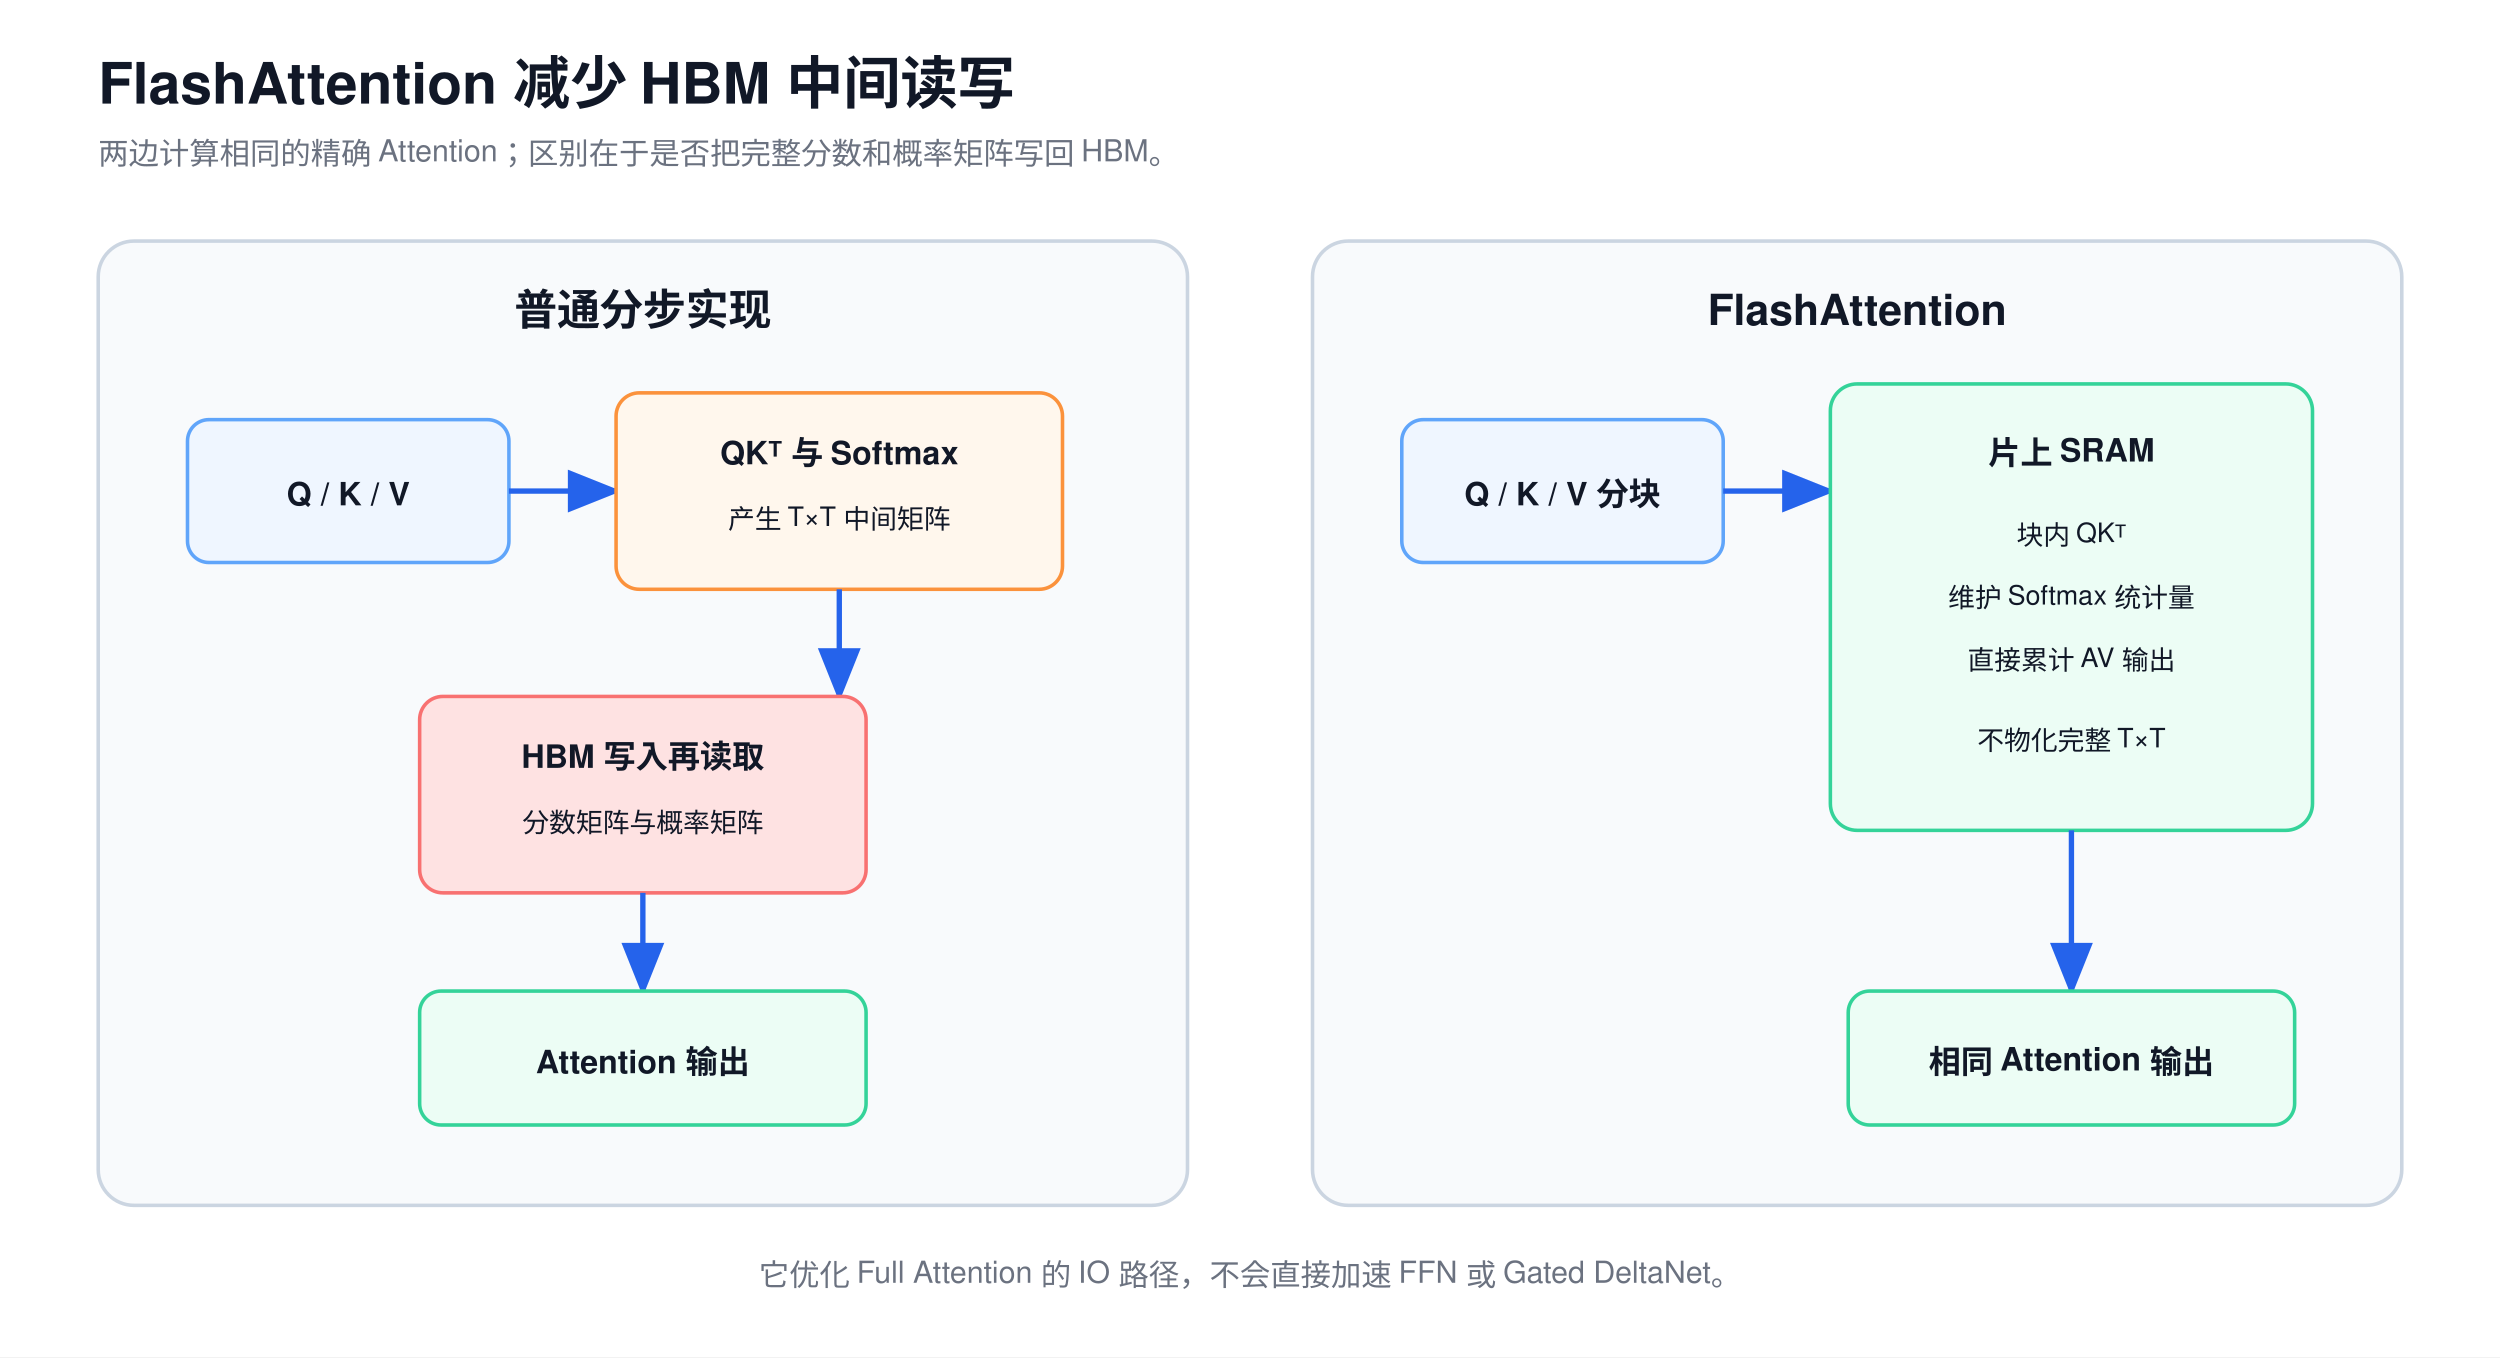
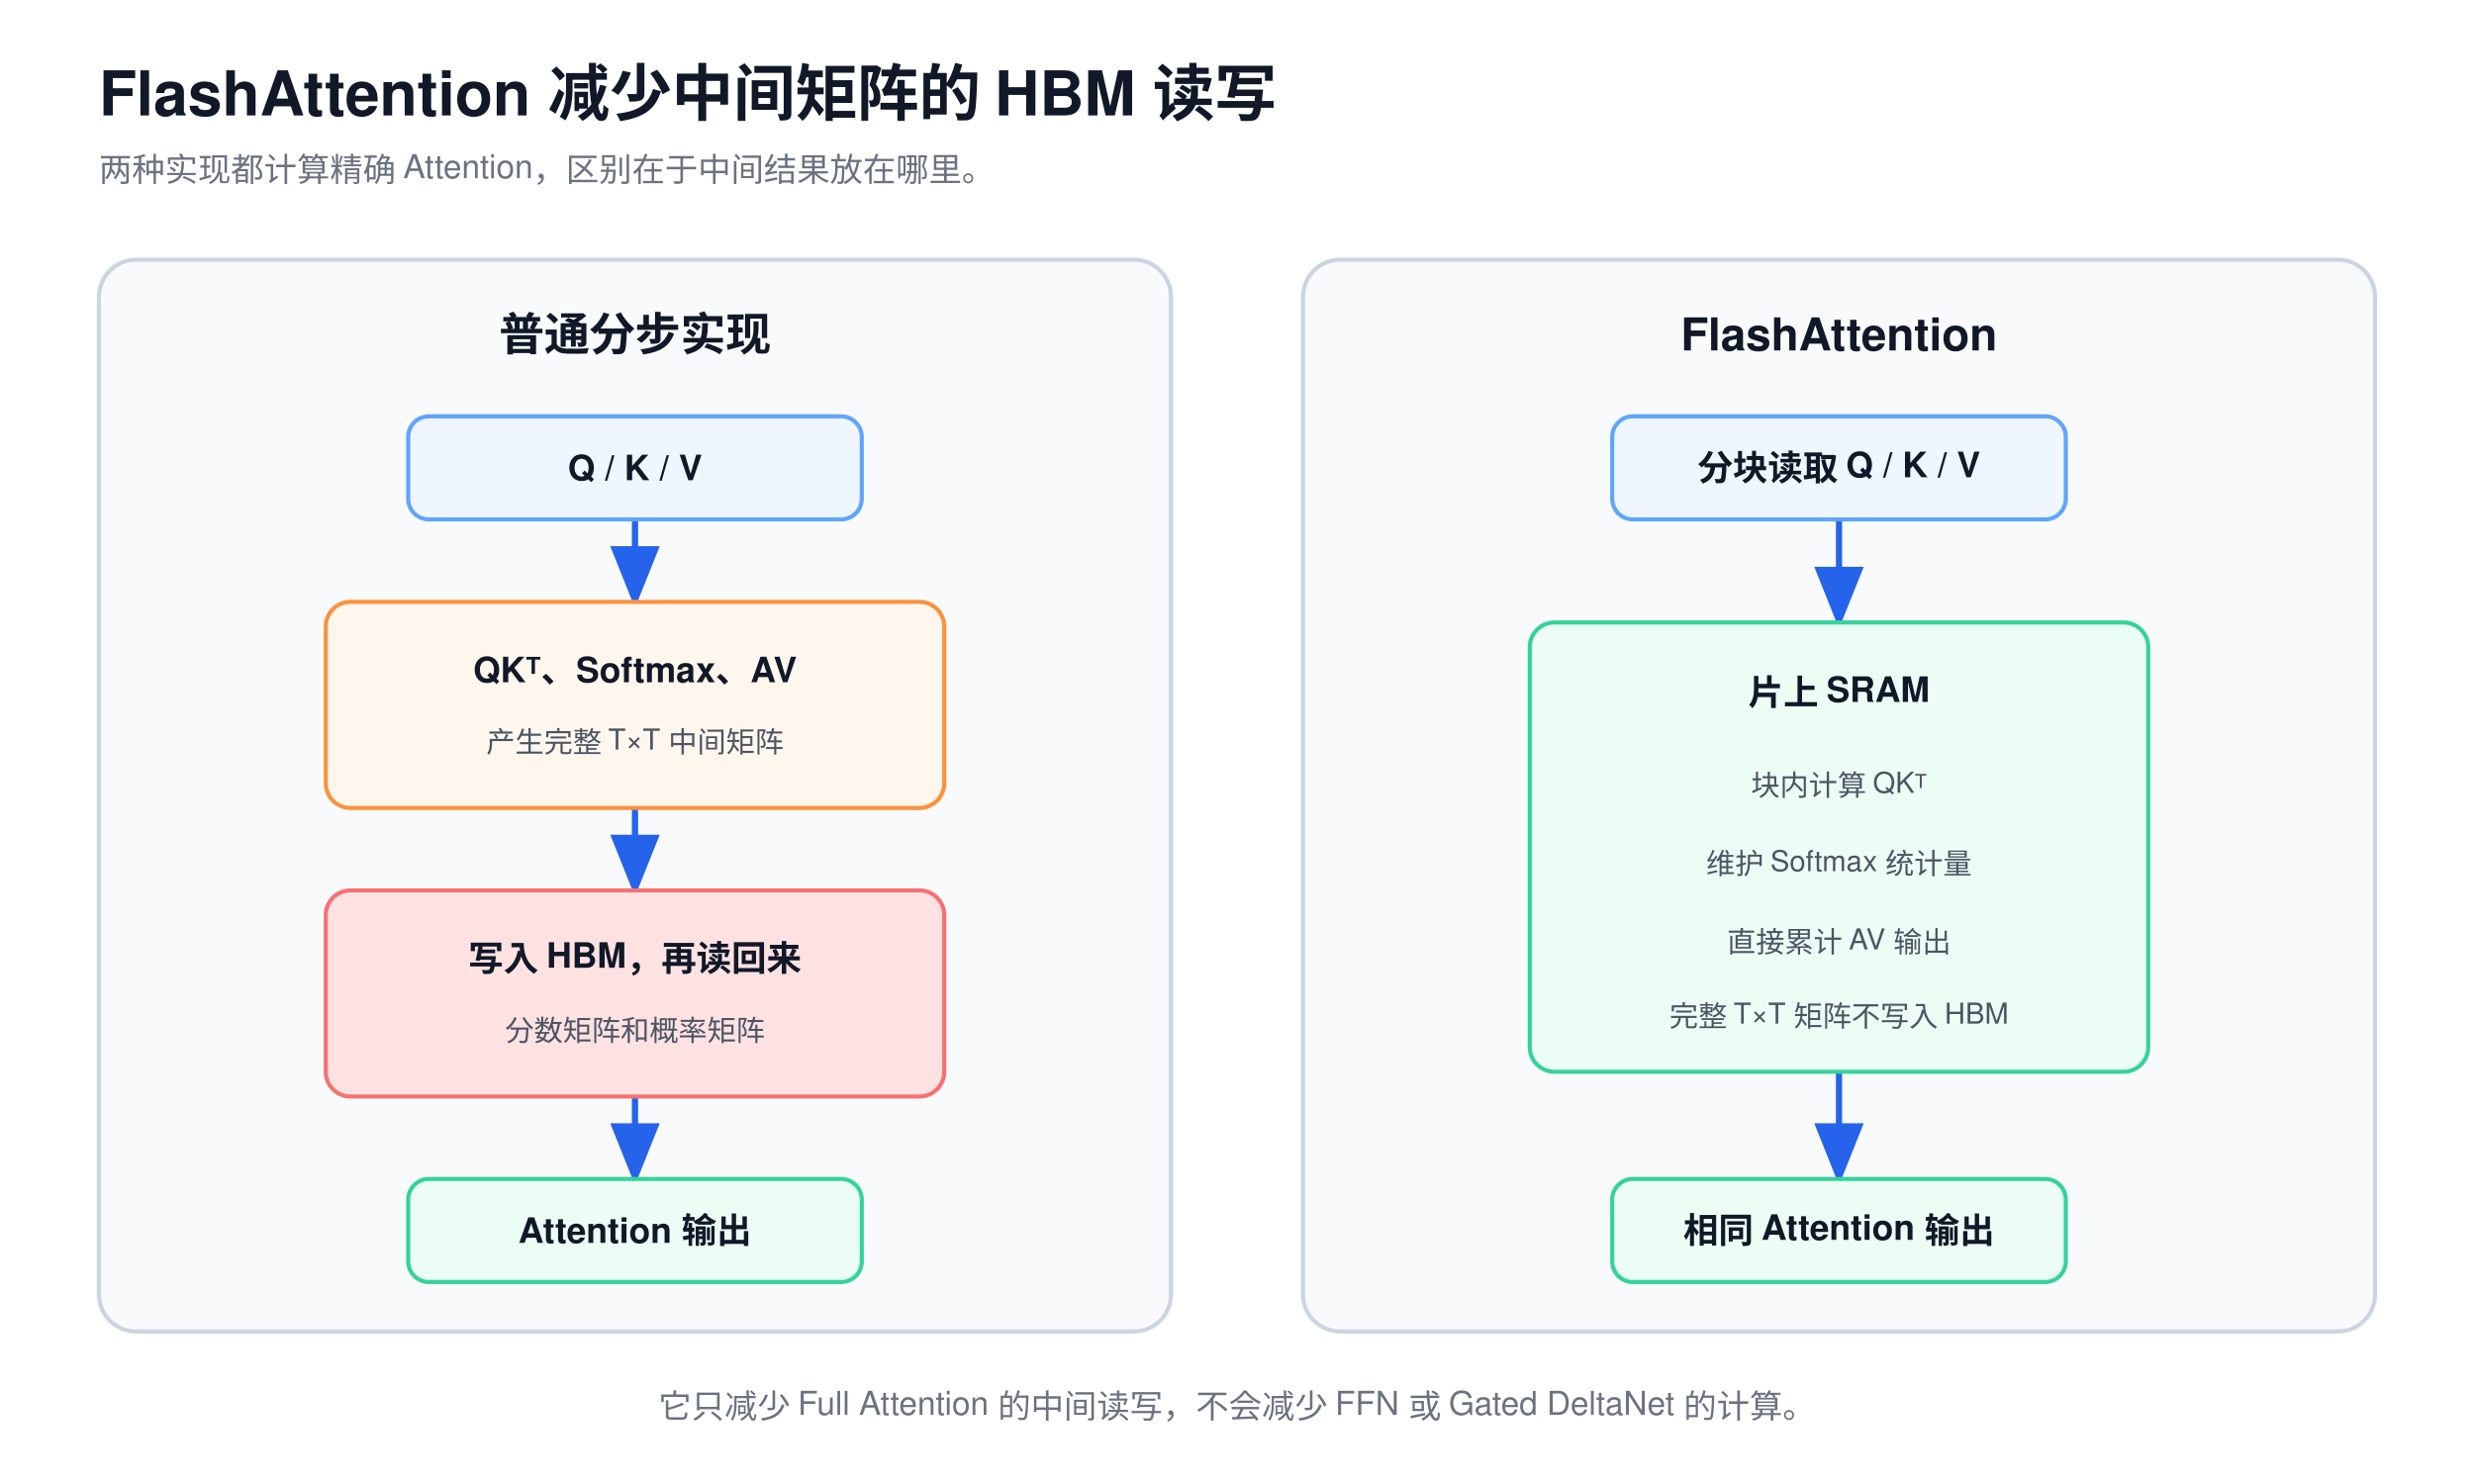
- <svg xmlns="http://www.w3.org/2000/svg" viewBox="0 0 1400 760" width="1400" height="760">
+ <svg xmlns="http://www.w3.org/2000/svg" viewBox="0 0 1200 720" width="1200" height="720" role="img" aria-labelledby="flash-title flash-desc">
  <defs>
-     <marker id="a" markerWidth="10" markerHeight="8" refX="9" refY="4" orient="auto">
+     <marker id="flash-arrow" markerWidth="10" markerHeight="8" refX="9" refY="4" orient="auto">
      <path d="M0,0 L10,4 L0,8 Z" fill="#2563eb" />
    </marker>
  </defs>
-   <style>text{font-family:'Helvetica Neue',Helvetica,Arial,'PingFang SC','Microsoft YaHei',sans-serif;fill:#111827}.title{font-size:32px;font-weight:700}.sub{font-size:17px;fill:#6b7280}.panel{font-size:24px;font-weight:700;text-anchor:middle}.h{font-size:18px;font-weight:700;text-anchor:middle}.t{font-size:15px;text-anchor:middle}.line{fill:none;stroke:#2563eb;stroke-width:3;marker-end:url(#a)}</style>
-   <rect width="1400" height="760" fill="#fff" />
-   <text x="55" y="58" class="title">FlashAttention 减少 HBM 中间读写</text>
-   <text x="55" y="92" class="sub">两边计算相同的精确 Attention；区别在于是否把完整分数和概率矩阵写回 HBM。</text>
-   <rect x="55" y="135" width="610" height="540" rx="20" fill="#f8fafc" stroke="#cbd5e1" stroke-width="2" />
-   <rect x="735" y="135" width="610" height="540" rx="20" fill="#f8fafc" stroke="#cbd5e1" stroke-width="2" />
-   <text x="360" y="182" class="panel">普通分步实现</text>
-   <text x="1040" y="182" class="panel">FlashAttention</text>
-   <rect x="105" y="235" width="180" height="80" rx="12" fill="#eff6ff" stroke="#60a5fa" stroke-width="2" />
-   <text x="195" y="283" class="h">Q / K / V</text>
-   <path d="M285 275 H345" class="line" />
-   <rect x="345" y="220" width="250" height="110" rx="13" fill="#fff7ed" stroke="#fb923c" stroke-width="2" />
-   <text x="470" y="260" class="h">QKᵀ 与 Softmax</text>
-   <text x="470" y="296" class="t">产生 T×T 中间矩阵</text>
-   <path d="M470 330 V390" class="line" />
-   <rect x="235" y="390" width="250" height="110" rx="13" fill="#fee2e2" stroke="#f87171" stroke-width="2" />
-   <text x="360" y="430" class="h">HBM 写入再读取</text>
-   <text x="360" y="466" class="t">分数矩阵与概率矩阵</text>
-   <path d="M360 500 V555" class="line" />
-   <rect x="235" y="555" width="250" height="75" rx="12" fill="#ecfdf5" stroke="#34d399" stroke-width="2" />
-   <text x="360" y="601" class="h">Attention 输出</text>
-   <rect x="785" y="235" width="180" height="80" rx="12" fill="#eff6ff" stroke="#60a5fa" stroke-width="2" />
-   <text x="875" y="283" class="h">Q / K / V 分块</text>
-   <path d="M965 275 H1025" class="line" />
-   <rect x="1025" y="215" width="270" height="250" rx="15" fill="#ecfdf5" stroke="#34d399" stroke-width="2" />
-   <text x="1160" y="260" class="h">片上 SRAM</text>
-   <text x="1160" y="305" class="t">块内 QKᵀ</text>
-   <text x="1160" y="340" class="t">维护 Softmax 统计量</text>
-   <text x="1160" y="375" class="t">直接累计 AV 输出</text>
-   <text x="1160" y="420" class="t">不物化完整 T×T</text>
-   <path d="M1160 465 V555" class="line" />
-   <rect x="1035" y="555" width="250" height="75" rx="12" fill="#ecfdf5" stroke="#34d399" stroke-width="2" />
-   <text x="1160" y="601" class="h">相同 Attention 输出</text>
-   <text x="700" y="720" class="sub" text-anchor="middle">它优化 Full Attention 的 IO 路径，不会直接加速 FFN 或 Gated DeltaNet。</text>
+   <style>
+     text{font-family:'Helvetica Neue',Helvetica,Arial,'PingFang SC','Microsoft YaHei','Microsoft JhengHei','SimHei',sans-serif;fill:#111827}
+     .title{font-size:30px;font-weight:700}.sub{font-size:16px;fill:#6b7280}.panel{font-size:22px;font-weight:700;text-anchor:middle}.heading{font-size:17px;font-weight:700;text-anchor:middle}.note{font-size:14px;fill:#4b5563;text-anchor:middle}.edge{fill:none;stroke:#2563eb;stroke-width:3;marker-end:url(#flash-arrow)}
+   </style>
+   <rect width="1200" height="720" fill="#fff" data-graph-role="canvas" />
+   <g data-graph-role="title-block">
+     <text x="48" y="56" class="title">FlashAttention 减少中间矩阵的 HBM 读写</text>
+     <text x="48" y="88" class="sub">两种实现都计算精确 Attention，区别在于中间结果放在哪里。</text>
+   </g>
+   <g data-graph-role="container" aria-label="普通分步实现">
+     <rect x="48" y="126" width="520" height="520" rx="18" fill="#f8fafc" stroke="#cbd5e1" stroke-width="2" data-graph-role="decoration" />
+     <text x="308" y="170" class="panel">普通分步实现</text>
+     <path d="M308 252 V292" class="edge" data-graph-role="edge" />
+     <path d="M308 392 V432" class="edge" data-graph-role="edge" />
+     <path d="M308 532 V572" class="edge" data-graph-role="edge" />
+     <rect x="198" y="202" width="220" height="50" rx="10" fill="#eff6ff" stroke="#60a5fa" stroke-width="2" />
+     <text x="308" y="233" class="heading">Q / K / V</text>
+     <rect x="158" y="292" width="300" height="100" rx="12" fill="#fff7ed" stroke="#fb923c" stroke-width="2" />
+     <text x="308" y="331" class="heading">QKᵀ、Softmax、AV</text>
+     <text x="308" y="365" class="note">产生完整 T×T 中间矩阵</text>
+     <rect x="158" y="432" width="300" height="100" rx="12" fill="#fee2e2" stroke="#f87171" stroke-width="2" />
+     <text x="308" y="471" class="heading">写入 HBM，再读回来</text>
+     <text x="308" y="505" class="note">分数矩阵和概率矩阵</text>
+     <rect x="198" y="572" width="220" height="50" rx="10" fill="#ecfdf5" stroke="#34d399" stroke-width="2" />
+     <text x="308" y="603" class="heading">Attention 输出</text>
+   </g>
+   <g data-graph-role="container" aria-label="FlashAttention">
+     <rect x="632" y="126" width="520" height="520" rx="18" fill="#f8fafc" stroke="#cbd5e1" stroke-width="2" data-graph-role="decoration" />
+     <text x="892" y="170" class="panel">FlashAttention</text>
+     <path d="M892 252 V302" class="edge" data-graph-role="edge" />
+     <path d="M892 520 V572" class="edge" data-graph-role="edge" />
+     <rect x="782" y="202" width="220" height="50" rx="10" fill="#eff6ff" stroke="#60a5fa" stroke-width="2" />
+     <text x="892" y="233" class="heading">分块读取 Q / K / V</text>
+     <rect x="742" y="302" width="300" height="218" rx="12" fill="#ecfdf5" stroke="#34d399" stroke-width="2" />
+     <text x="892" y="342" class="heading">片上 SRAM</text>
+     <text x="892" y="386" class="note">块内计算 QKᵀ</text>
+     <text x="892" y="424" class="note">维护 Softmax 统计量</text>
+     <text x="892" y="462" class="note">直接累计 AV 输出</text>
+     <text x="892" y="498" class="note">完整 T×T 矩阵不写入 HBM</text>
+     <rect x="782" y="572" width="220" height="50" rx="10" fill="#ecfdf5" stroke="#34d399" stroke-width="2" />
+     <text x="892" y="603" class="heading">相同 Attention 输出</text>
+   </g>
+   <text x="600" y="688" class="sub" text-anchor="middle" data-graph-role="annotation">它只减少 Full Attention 的中间读写，不会减少 FFN 或 Gated DeltaNet 的计算。</text>
</svg>
